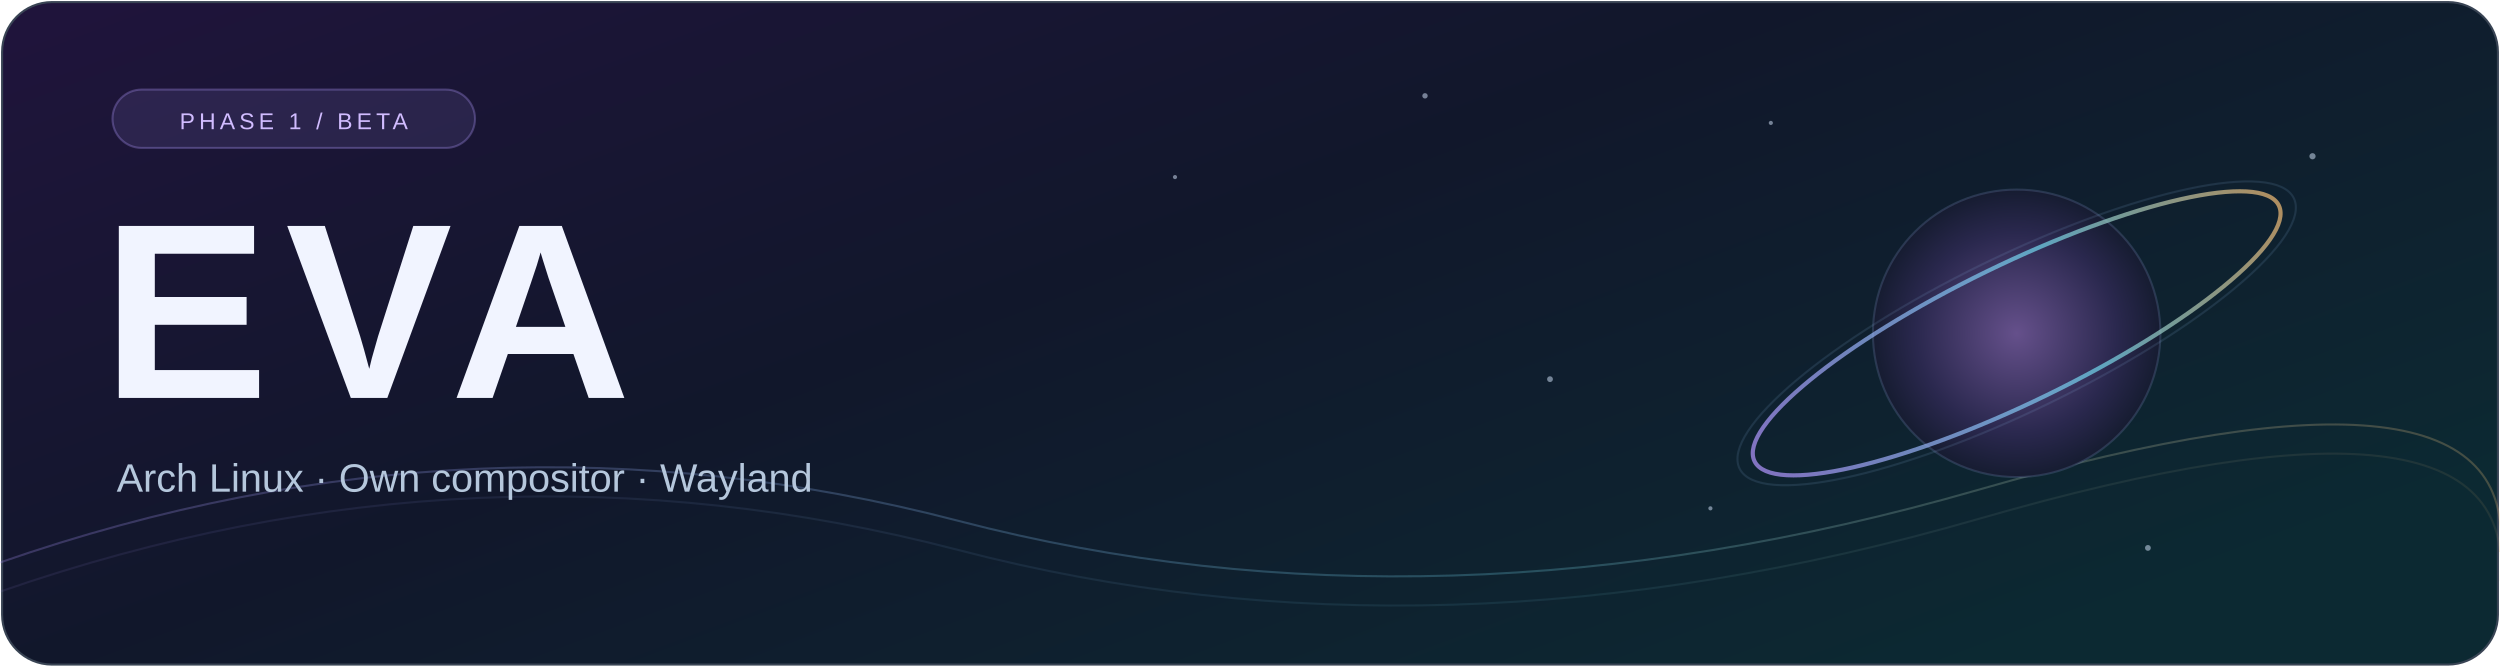
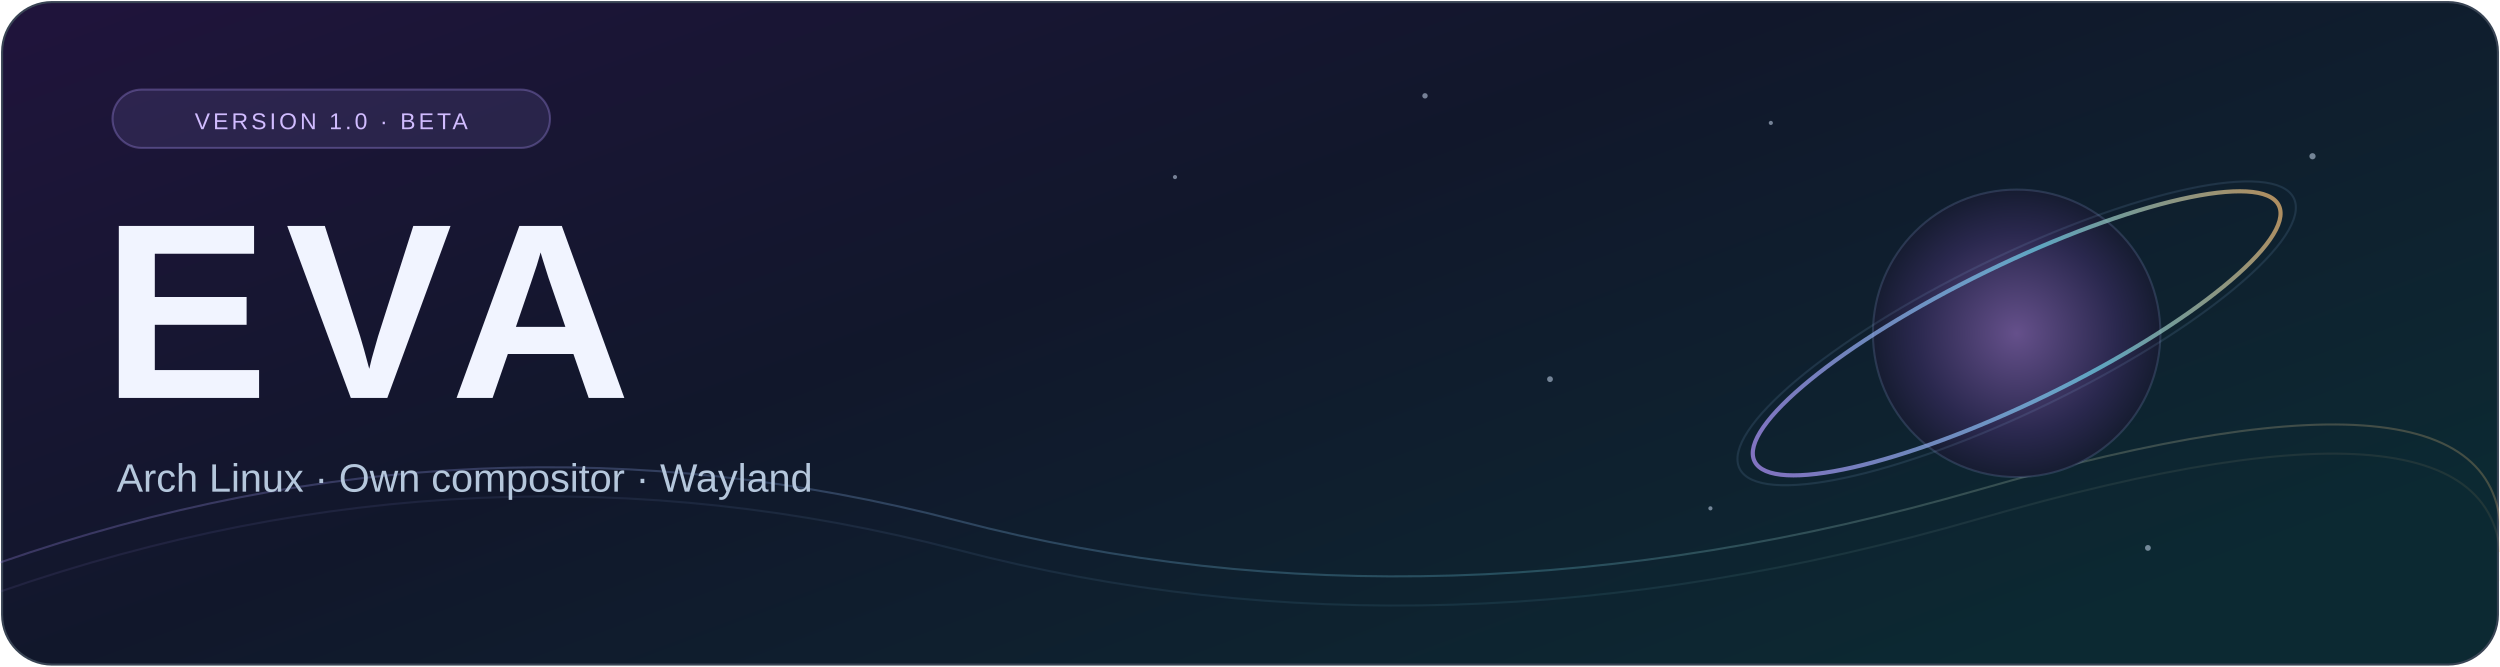
- <svg xmlns="http://www.w3.org/2000/svg" width="1200" height="320" viewBox="0 0 1200 320" role="img" aria-label="Eva · PHASE 1 / BETA">
+ <svg xmlns="http://www.w3.org/2000/svg" width="1200" height="320" viewBox="0 0 1200 320" role="img" aria-label="Eva · VERSION 1.0 · BETA">
  <defs>
    <linearGradient id="bg" x2="1" y2=".7">
      <stop stop-color="#20143c" />
      <stop offset=".48" stop-color="#11172b" />
      <stop offset="1" stop-color="#0c2932" />
    </linearGradient>
    <linearGradient id="line">
      <stop stop-color="#b395ff" />
      <stop offset=".6" stop-color="#72d8ee" />
      <stop offset="1" stop-color="#f4bd76" />
    </linearGradient>
    <radialGradient id="orb">
      <stop stop-color="#65508b" />
      <stop offset=".7" stop-color="#2a284e" />
      <stop offset="1" stop-color="#161c31" />
    </radialGradient>
  </defs>
  <rect x="1" y="1" width="1198" height="318" rx="24" fill="url(#bg)" stroke="#394454" />
  <path d="M0 270Q230 190 460 250T950 235T1200 265" fill="none" stroke="url(#line)" opacity=".25" />
  <path d="M0 284Q230 204 460 264T950 249T1200 279" fill="none" stroke="url(#line)" opacity=".09" />
  <g fill="#d9e9ff" opacity=".5">
    <circle cx="684" cy="46" r="1.3" />
    <circle cx="821" cy="244" r="1" />
    <circle cx="744" cy="182" r="1.4" />
    <circle cx="1110" cy="75" r="1.5" />
    <circle cx="1031" cy="263" r="1.4" />
    <circle cx="564" cy="85" r="1" />
    <circle cx="850" cy="59" r="1" />
  </g>
  <circle cx="968" cy="160" r="69" fill="url(#orb)" stroke="#778bba" stroke-opacity=".25" />
  <ellipse cx="968" cy="160" rx="140" ry="33" transform="rotate(-26 968 160)" fill="none" stroke="url(#line)" stroke-width="2" opacity=".7" />
  <ellipse cx="968" cy="160" rx="148" ry="37" transform="rotate(-26 968 160)" fill="none" stroke="#88b5e1" opacity=".14" />
-   <rect x="54" y="43" width="174" height="28" rx="14" fill="#b39aff" fill-opacity=".11" stroke="#b39aff" stroke-opacity=".3" />
-   <text x="141" y="62" text-anchor="middle" fill="#d1bcff" font-family="Arial,sans-serif" font-size="11" letter-spacing="2">PHASE 1 / BETA</text>
+   <rect x="54" y="43" width="210" height="28" rx="14" fill="#b39aff" fill-opacity=".11" stroke="#b39aff" stroke-opacity=".3" />
+   <text x="159" y="62" text-anchor="middle" fill="#d1bcff" font-family="Arial,sans-serif" font-size="11" letter-spacing="1.5">VERSION 1.0 · BETA</text>
  <text x="49" y="191" fill="#f1f4ff" font-family="Arial,sans-serif" font-weight="700" font-size="120" letter-spacing="8">EVA</text>
  <text x="56" y="236" fill="#b5c7dc" font-family="Arial,sans-serif" font-size="19">Arch Linux · Own compositor · Wayland</text>
  <path d="M56 265H330" stroke="url(#line)" stroke-width="3" stroke-linecap="round" />
</svg>
